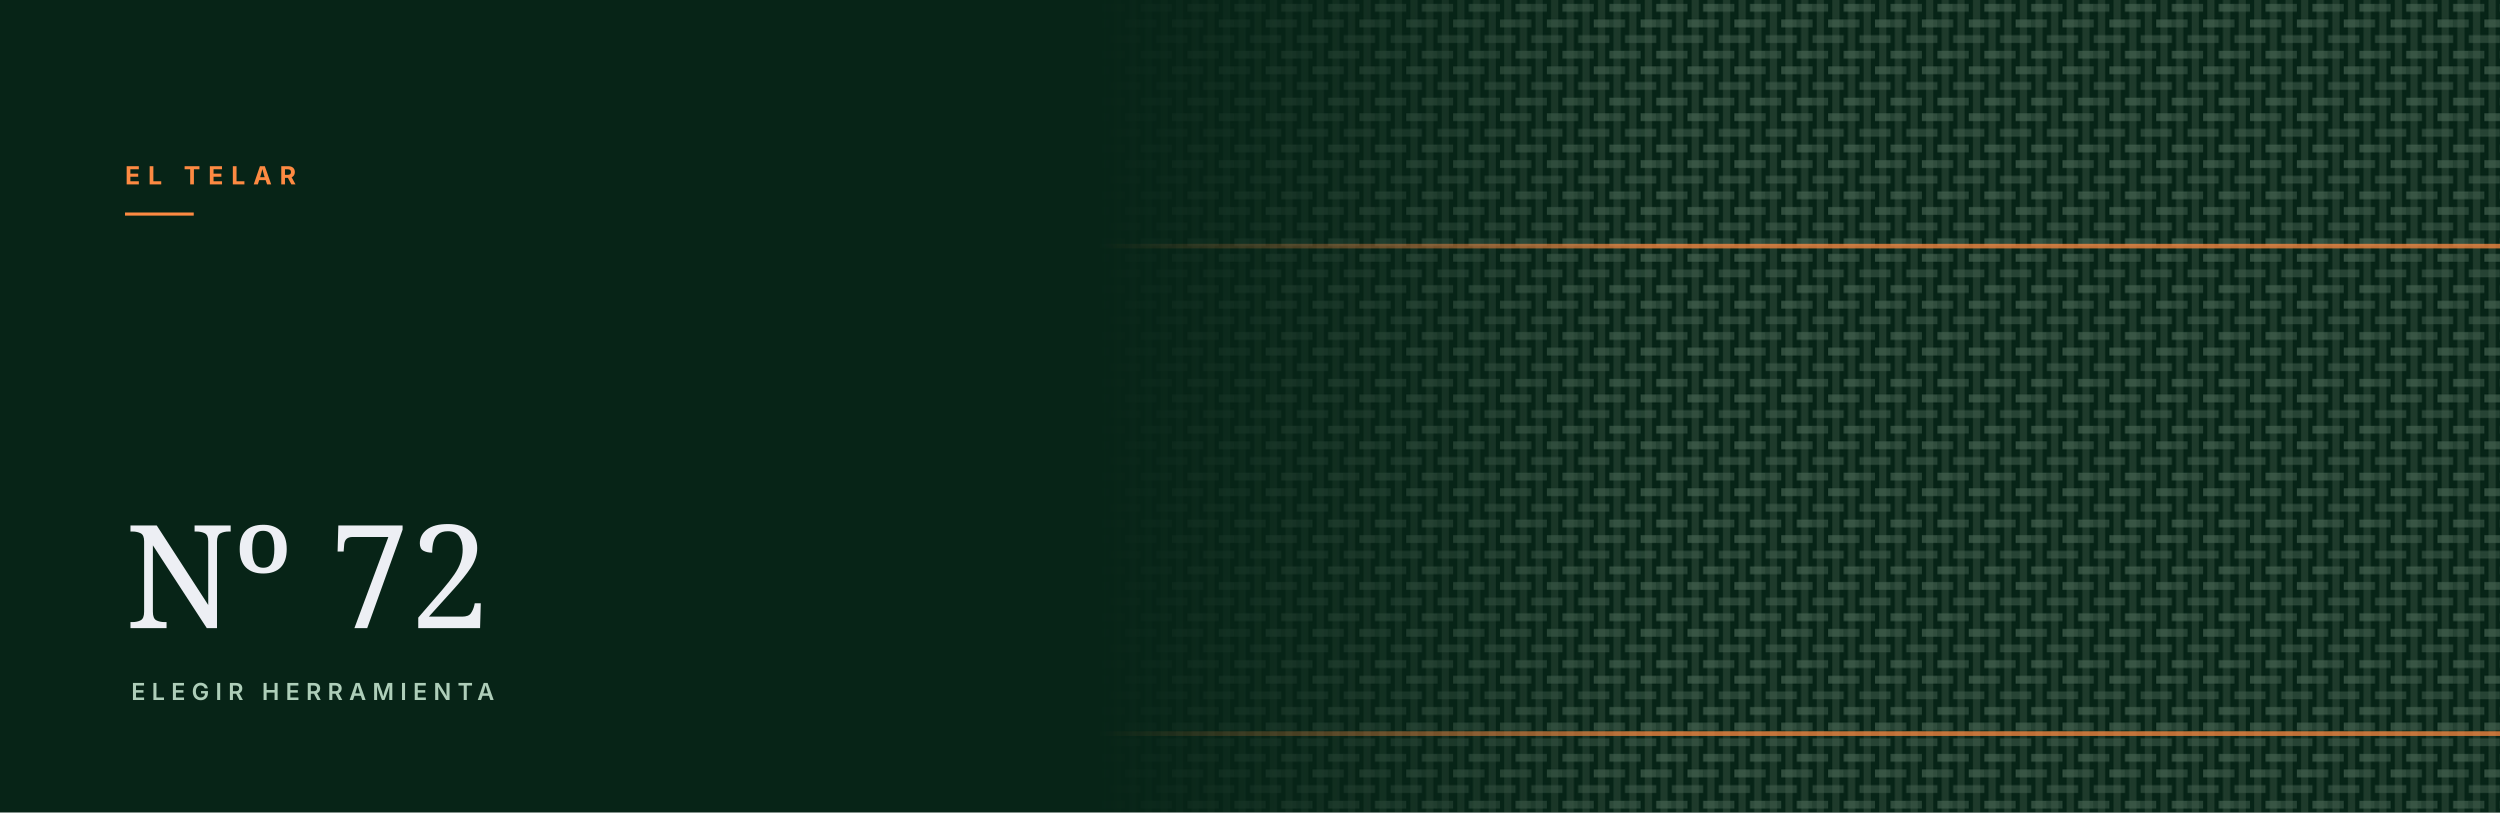
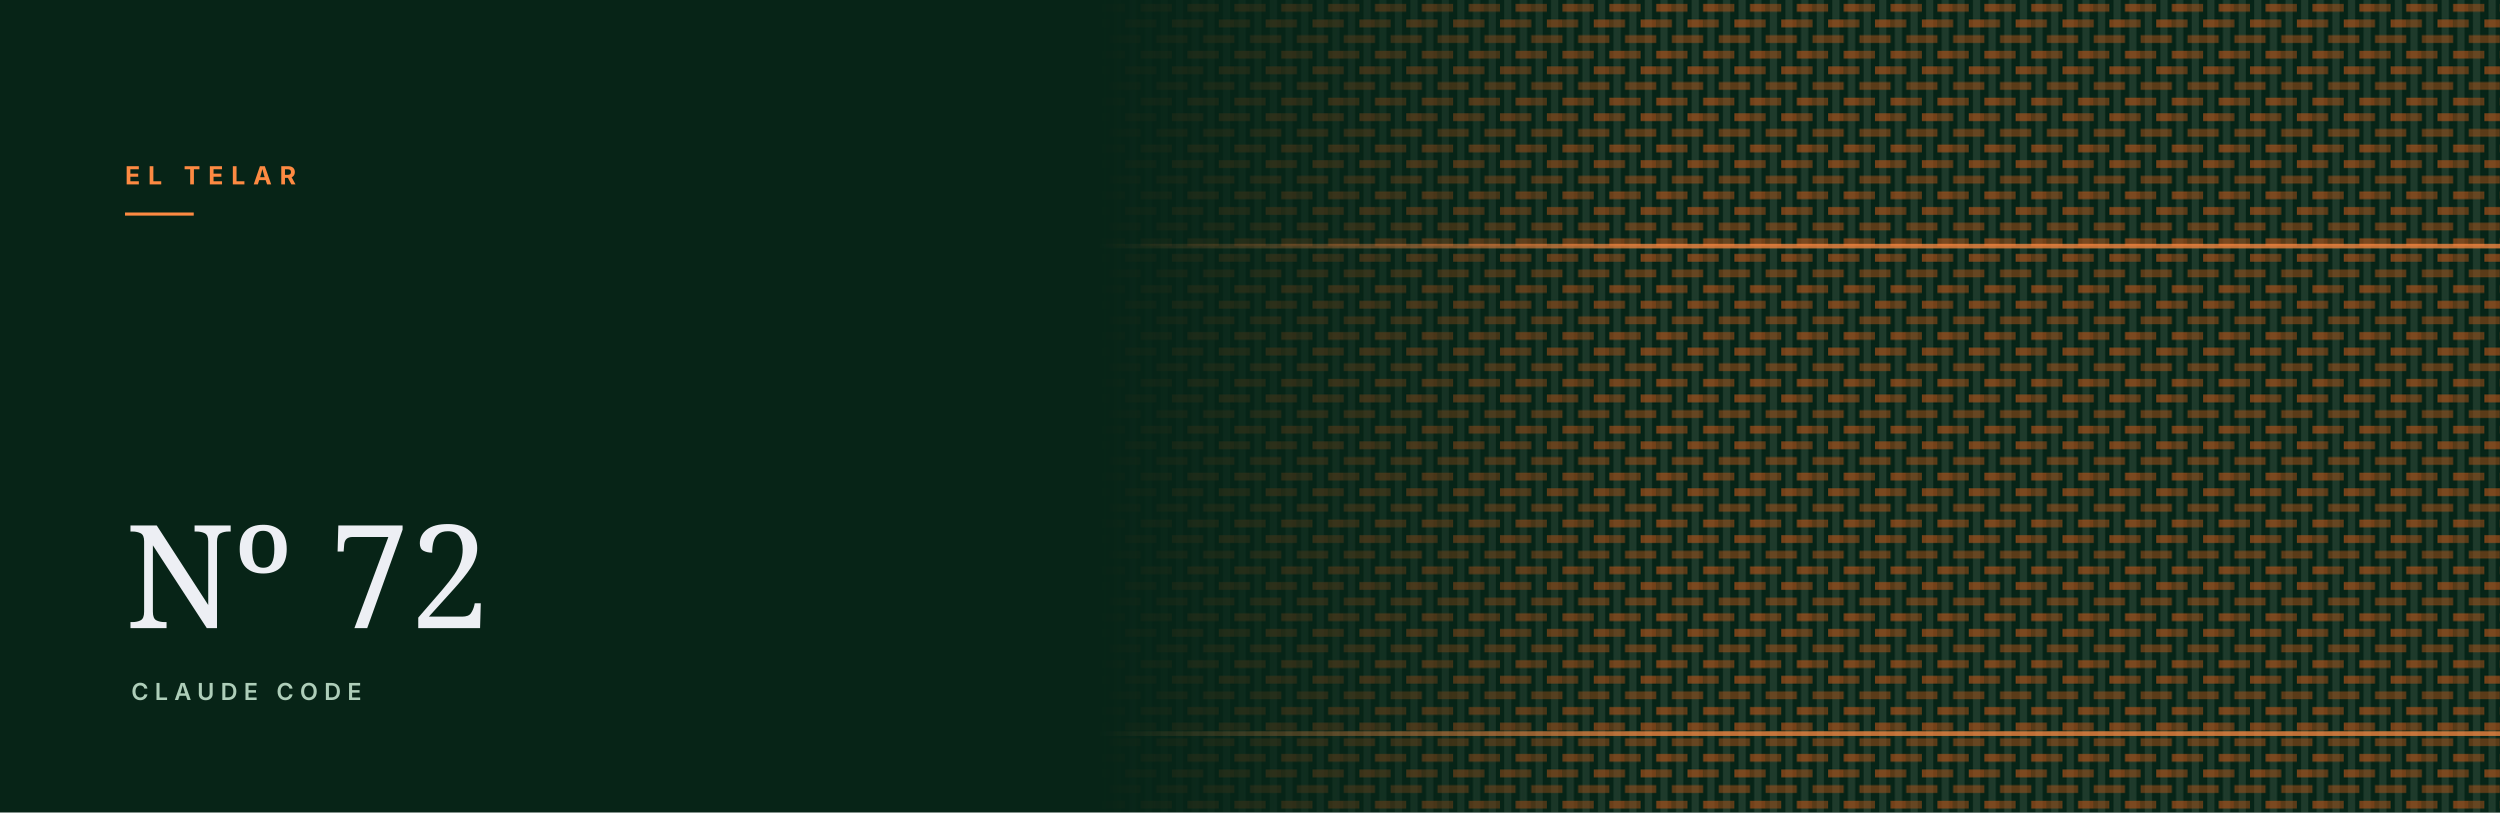
<svg xmlns="http://www.w3.org/2000/svg" viewBox="0 0 1600 520" role="img" aria-hidden="true">
  <defs>
    <pattern id="w" width="30" height="30" patternUnits="userSpaceOnUse" patternTransform="rotate(0)">
      <rect width="30" height="30" fill="#072417" />
      <rect x="2.7" y="0" width="4.6" height="30" fill="#1e3a2b" />
      <rect x="12.7" y="0" width="4.6" height="30" fill="#1e3a2b" />
      <rect x="22.7" y="0" width="4.6" height="30" fill="#1e3a2b" />
-       <rect x="10.0" y="2.5" width="10.0" height="5.0" fill="#486554" opacity="0.62" />
-       <rect x="20.0" y="2.5" width="10.0" height="5.0" fill="#486554" opacity="0.48" />
-       <rect x="0.0" y="12.5" width="10.0" height="5.0" fill="#486554" opacity="0.62" />
-       <rect x="10.0" y="12.5" width="10.0" height="5.0" fill="#486554" opacity="0.48" />
-       <rect x="0.0" y="22.5" width="10.0" height="5.0" fill="#486554" opacity="0.48" />
-       <rect x="20.0" y="22.5" width="10.0" height="5.0" fill="#486554" opacity="0.48" />
+       <rect x="10.0" y="2.5" width="10.0" height="5.0" fill="#b4531a" opacity="0.62" />
+       <rect x="20.0" y="2.5" width="10.0" height="5.0" fill="#b4531a" opacity="0.48" />
+       <rect x="0.0" y="12.5" width="10.0" height="5.0" fill="#b4531a" opacity="0.62" />
+       <rect x="10.0" y="12.5" width="10.0" height="5.0" fill="#b4531a" opacity="0.48" />
+       <rect x="0.0" y="22.5" width="10.0" height="5.0" fill="#b4531a" opacity="0.48" />
+       <rect x="20.0" y="22.5" width="10.0" height="5.0" fill="#b4531a" opacity="0.48" />
    </pattern>
    <linearGradient id="f" x1="0" y1="0" x2="1" y2="0">
      <stop offset="0.44" stop-color="#fff" stop-opacity="0" />
      <stop offset="0.66" stop-color="#fff" stop-opacity="1" />
    </linearGradient>
    <mask id="m">
      <rect width="100%" height="100%" fill="url(#f)" />
    </mask>
  </defs>
  <rect width="1600" height="520" fill="#072417" />
  <rect width="1600" height="520" fill="url(#w)" mask="url(#m)" />
  <rect x="0" y="156" width="1600" height="3" fill="#fd8a42" opacity="0.75" mask="url(#m)" />
  <rect x="0" y="468" width="1600" height="3" fill="#fd8a42" opacity="0.75" mask="url(#m)" />
  <text x="80" y="118" font-family="Inter, Helvetica, Arial, sans-serif" font-size="16" font-weight="700" letter-spacing="5" fill="#fd8a42">EL TELAR</text>
  <rect x="80" y="136" width="44" height="2" fill="#fd8a42" />
  <text x="80" y="402" font-family="Newsreader, Georgia, serif" font-size="92" fill="#f9f9ff" opacity="0.95">Nº 72</text>
-   <text x="84" y="448" font-family="Inter, Helvetica, Arial, sans-serif" font-size="15" font-weight="600" letter-spacing="4" fill="#aeceb9">ELEGIR HERRAMIENTA</text>
+   <text x="84" y="448" font-family="Inter, Helvetica, Arial, sans-serif" font-size="15" font-weight="600" letter-spacing="4" fill="#aeceb9">CLAUDE CODE</text>
</svg>
